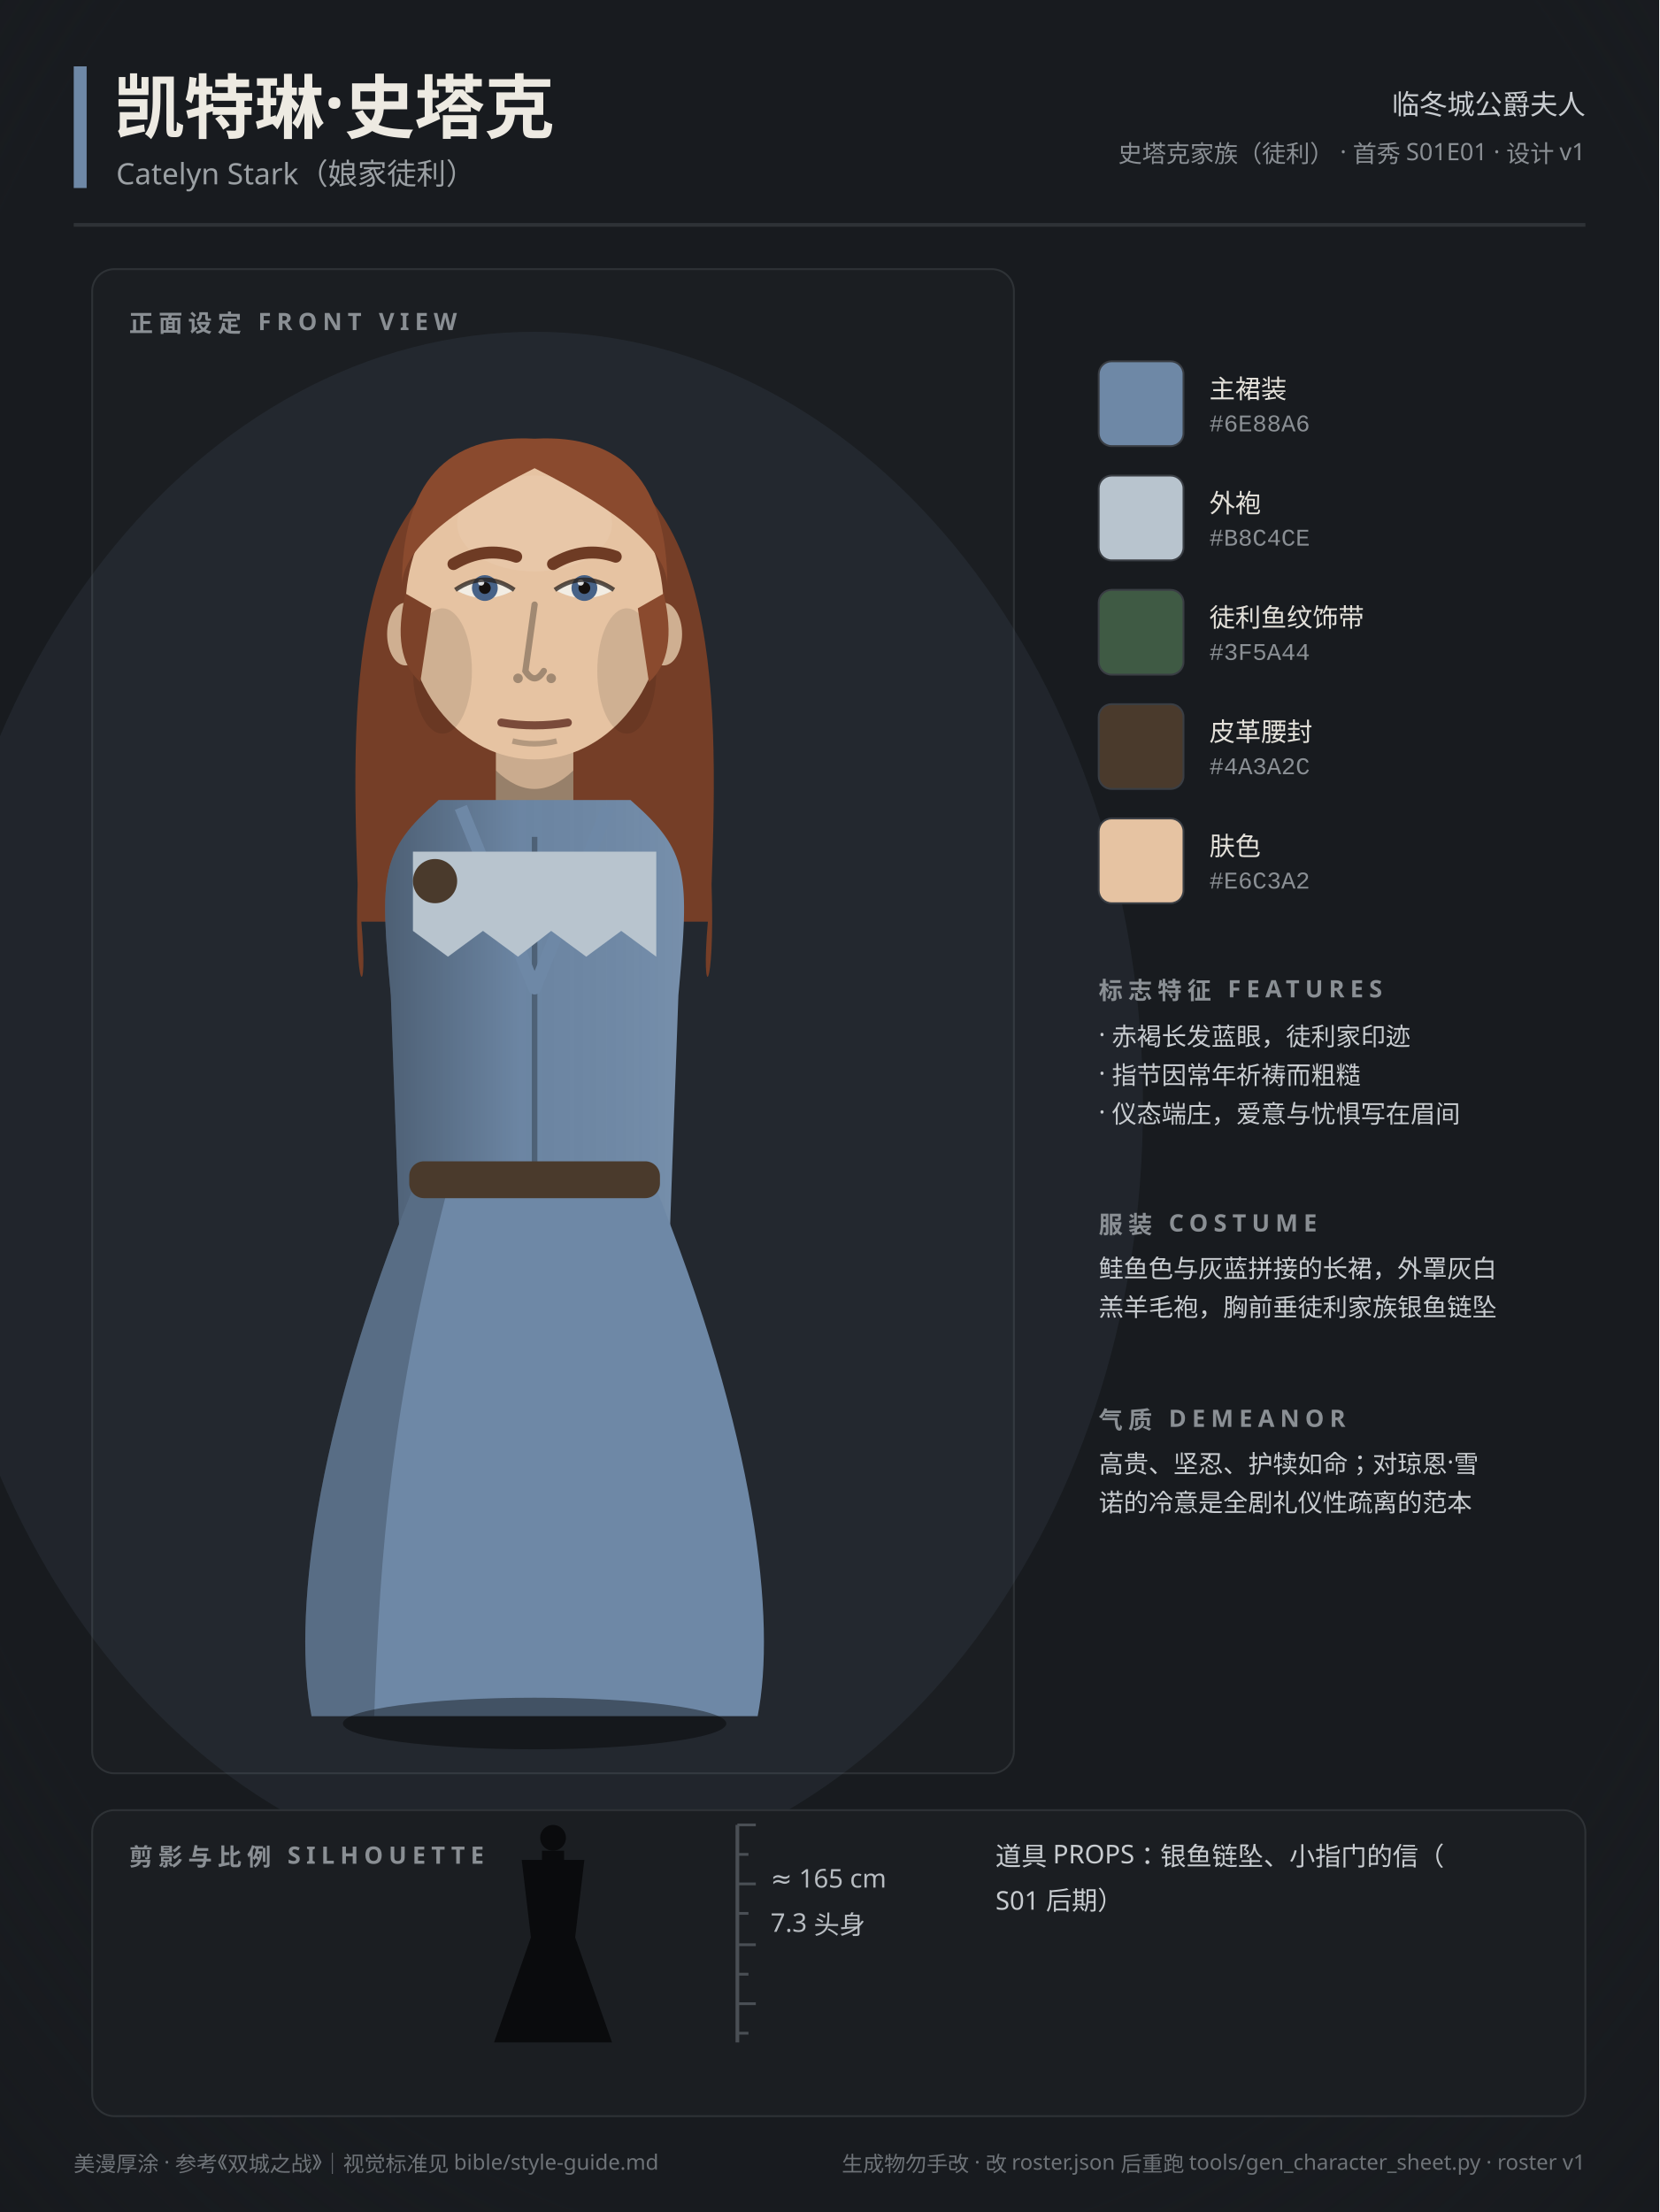
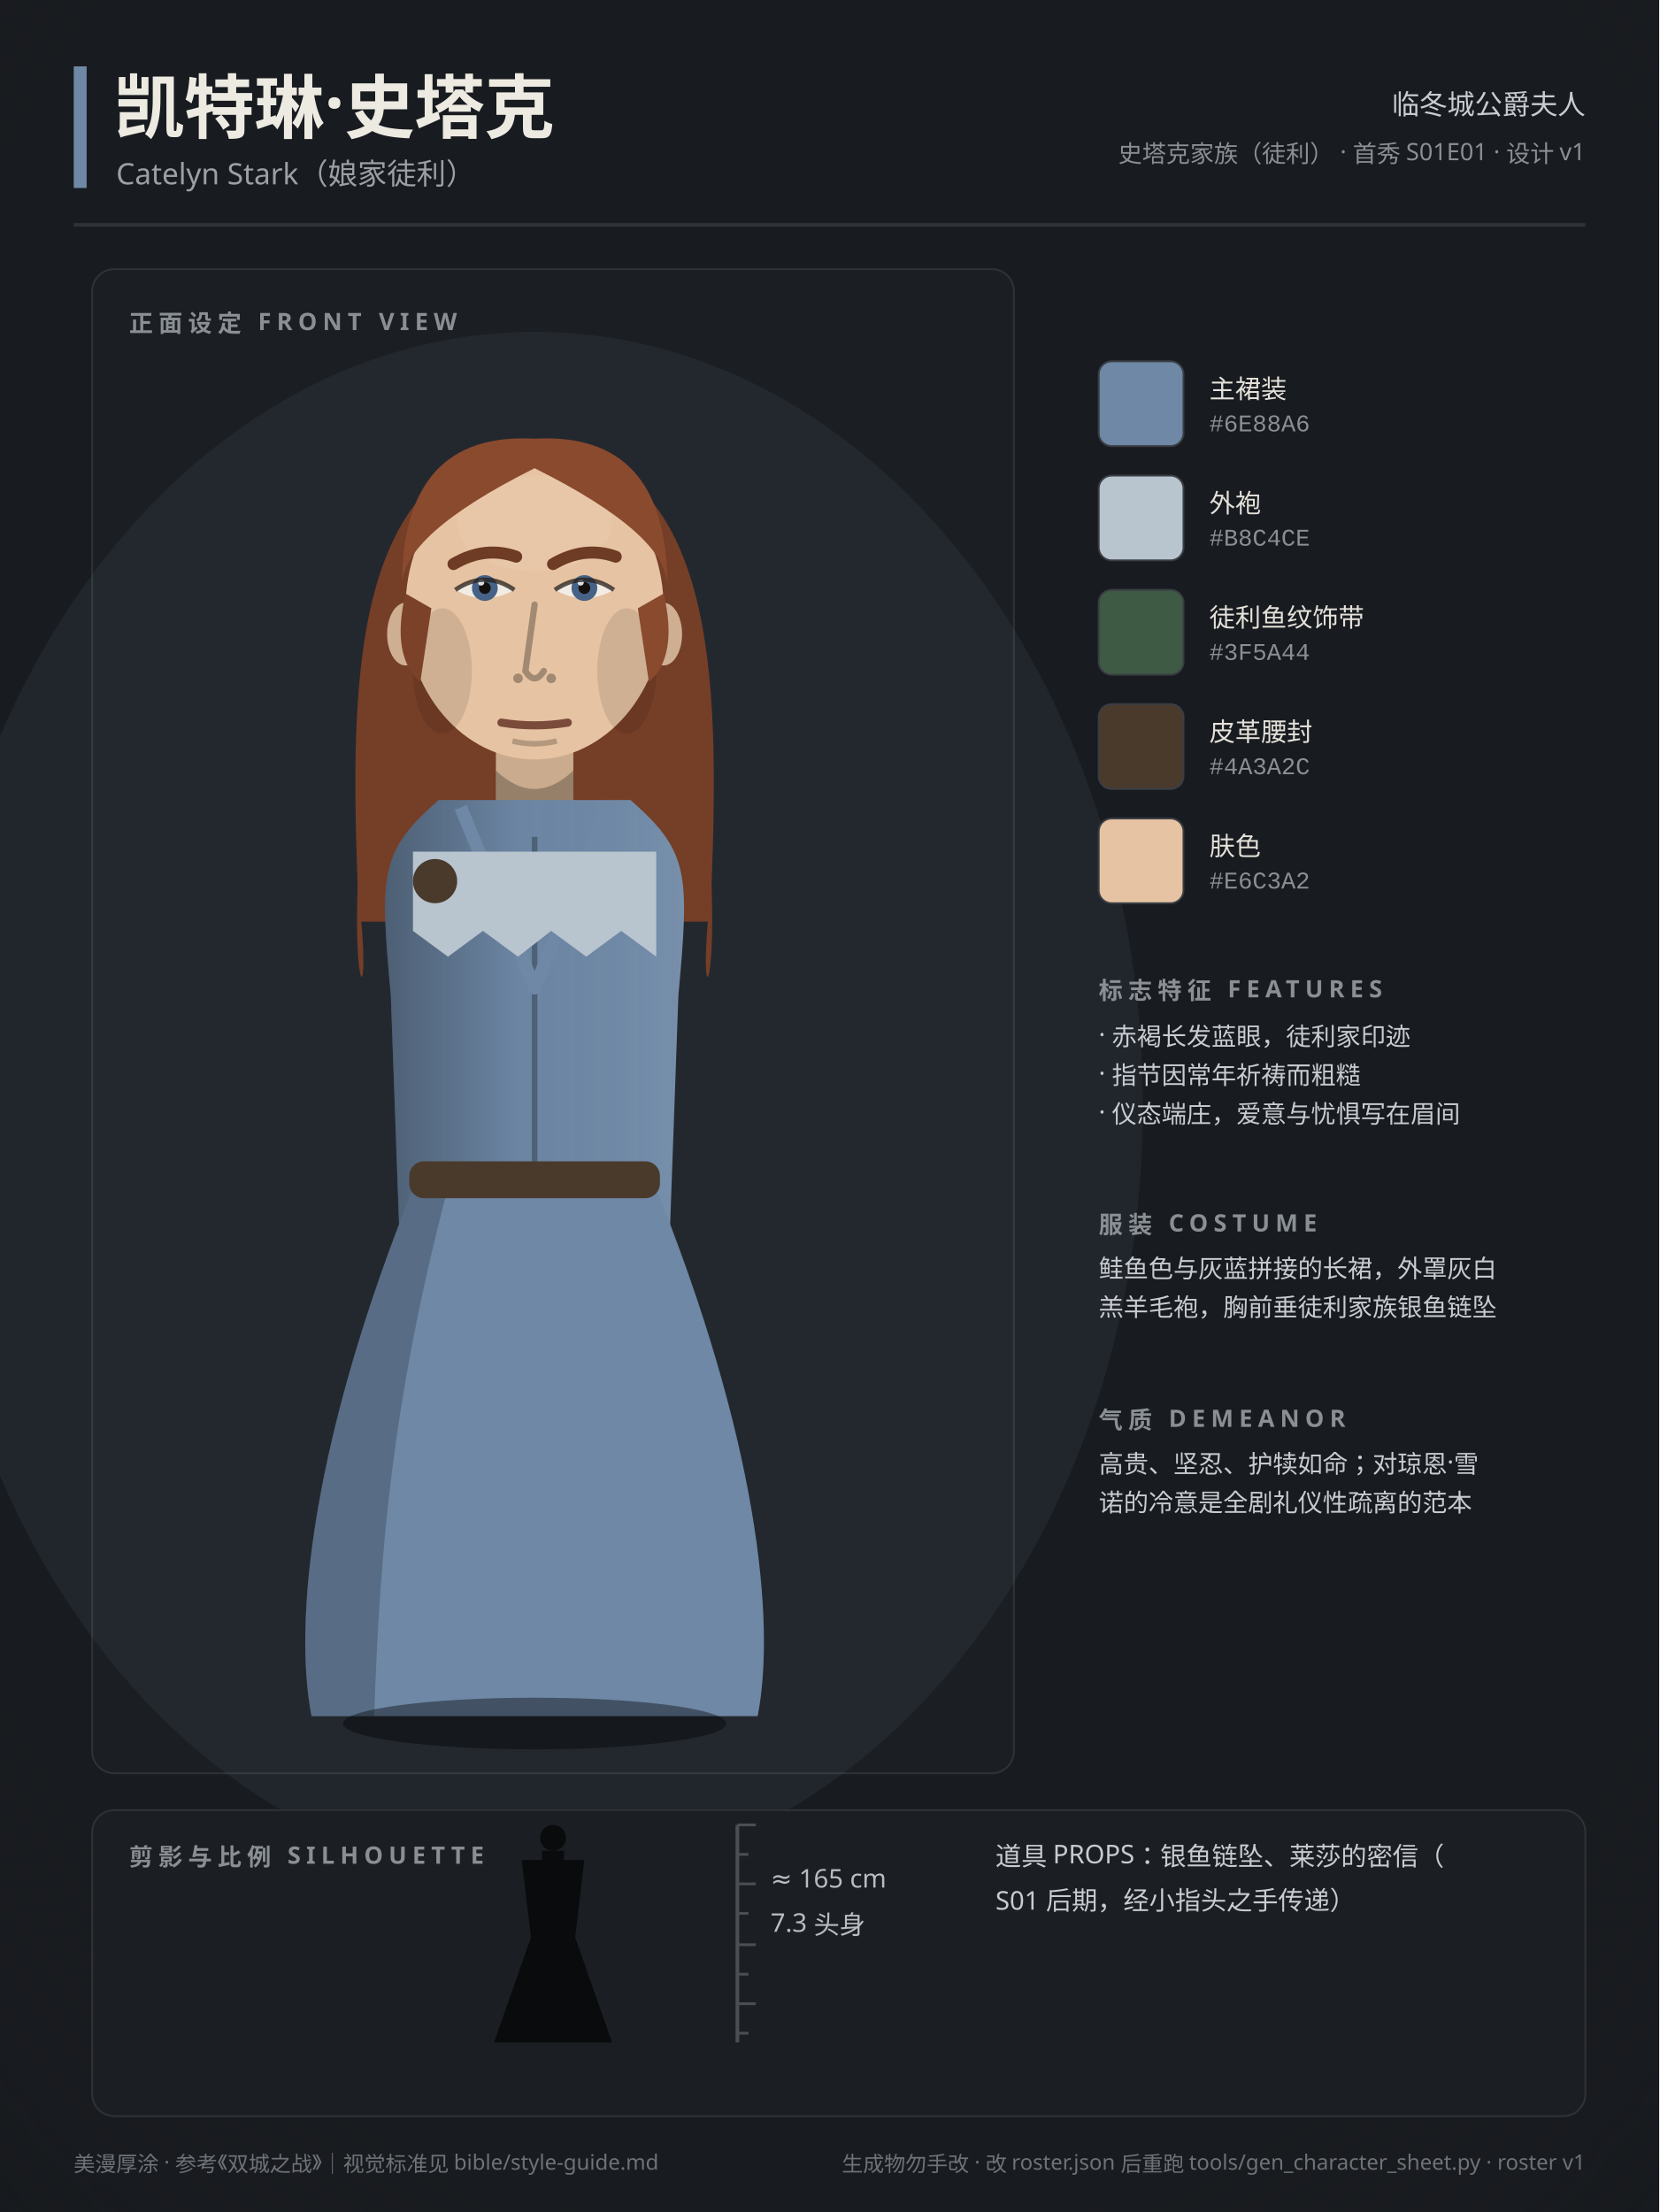
<svg xmlns="http://www.w3.org/2000/svg" width="900" height="1200" viewBox="0 0 900 1200">
  <defs>
    <linearGradient id="torsoShade" x1="0" y1="0" x2="1" y2="0">
      <stop offset="0" stop-color="#000000" stop-opacity="0.30" />
      <stop offset="0.45" stop-color="#000000" stop-opacity="0.02" />
      <stop offset="1" stop-color="#FFFFFF" stop-opacity="0.06" />
    </linearGradient>
    <radialGradient id="vignette" cx="0.5" cy="0.42" r="0.95">
      <stop offset="0.62" stop-color="#1E2126" stop-opacity="0" />
      <stop offset="1" stop-color="#0D0E10" stop-opacity="0.9" />
    </radialGradient>
  </defs>
  <rect width="900" height="1200" fill="#181B1F" />
  <rect width="900" height="1200" fill="url(#vignette)" />
  <rect x="40" y="36" width="7" height="66" fill="#6E88A6" />
  <text x="62" y="72" font-family="&quot;Segoe UI&quot;, &quot;Microsoft YaHei&quot;, &quot;PingFang SC&quot;, sans-serif" font-size="38" font-weight="bold" fill="#EDEAE2">凯特琳·史塔克</text>
  <text x="63" y="100" font-family="&quot;Segoe UI&quot;, &quot;Microsoft YaHei&quot;, &quot;PingFang SC&quot;, sans-serif" font-size="16" fill="#9BA0A4">Catelyn Stark（娘家徒利）</text>
  <text x="860" y="62" text-anchor="end" font-family="&quot;Segoe UI&quot;, &quot;Microsoft YaHei&quot;, &quot;PingFang SC&quot;, sans-serif" font-size="15" fill="#C8CCD0">临冬城公爵夫人</text>
  <text x="860" y="88" text-anchor="end" font-family="&quot;Segoe UI&quot;, &quot;Microsoft YaHei&quot;, &quot;PingFang SC&quot;, sans-serif" font-size="13" fill="#8A8F94">史塔克家族（徒利） · 首秀 S01E01 · 设计 v1</text>
  <line x1="40" y1="122" x2="860" y2="122" stroke="#2E3236" stroke-width="2" />
  <rect x="50" y="146" width="500" height="816" rx="12" fill="#1B1E22" stroke="#2E3236" />
  <text x="70" y="180" font-family="&quot;Segoe UI&quot;, &quot;Microsoft YaHei&quot;, &quot;PingFang SC&quot;, sans-serif" font-size="13" font-weight="bold" fill="#8A8F94" letter-spacing="3">正面设定 FRONT VIEW</text>
  <ellipse cx="290" cy="600" rx="330" ry="420" fill="#6E88A6" opacity="0.10" />
  <path d="M 290 240 C 190 248 190 370 194 480 C 192 540 200 545 196 500 L 384 500 C 380 545 388 540 386 480 C 390 370 390 248 290 240 Z" fill="#753E27" />
  <rect x="269" y="388" width="42" height="70" rx="12" fill="#CAAB8E" />
  <path d="M 269 418 Q 290 438 311 418 L 311 448 L 269 448 Z" fill="#000000" opacity="0.25" />
  <path d="M 238 434 C 206 462 206 474 212 540 L 226 929 L 354 929 L 368 540 C 374 474 374 462 342 434 Z" fill="#6E88A6" />
  <path d="M 238 434 C 206 462 206 474 212 540 L 226 929 L 354 929 L 368 540 C 374 474 374 462 342 434 Z" fill="url(#torsoShade)" />
  <path d="M 290 454 L 290 921" stroke="#000000" stroke-opacity="0.28" stroke-width="3" />
  <path d="M 250 438 L 290 536 L 330 438" fill="none" stroke="#6E88A6" stroke-width="7" stroke-linejoin="round" />
  <path d="M 226 640 C 169 780 159 880 169 931 L 411 931 C 421 880 411 780 354 640 Z" fill="#6E88A6" />
  <path d="M 226 640 C 169 780 159 880 169 931 L 203 931 C 206 840 213 760 242 648 Z" fill="#000000" opacity="0.20" />
  <rect x="222" y="630" width="136" height="20" rx="8" fill="#4A3A2C" />
  <polygon points="224 462 224 505 243 519 262 505 281 519 299 505 318 519 337 505 356 519 356 462" fill="#B8C4CE" />
  <circle cx="236" cy="478" r="12" fill="#4A3A2C" />
  <ellipse cx="290" cy="935" rx="104" ry="14" fill="#000000" opacity="0.4" />
  <ellipse cx="220" cy="344" rx="10" ry="17" fill="#CFAF91" />
  <ellipse cx="360" cy="344" rx="10" ry="17" fill="#CFAF91" />
  <ellipse cx="290" cy="330" rx="70" ry="82" fill="#E6C3A2" />
  <ellipse cx="240" cy="364" rx="16" ry="34" fill="#000000" opacity="0.10" />
  <ellipse cx="340" cy="364" rx="16" ry="34" fill="#000000" opacity="0.10" />
  <ellipse cx="290" cy="284" rx="42" ry="26" fill="#FFFFFF" opacity="0.07" />
  <path d="M 247 320 Q 263 309 279 320 Q 263 329 247 320 Z" fill="#F2EDE4" />
  <circle cx="263" cy="319" r="7" fill="#476287" />
  <circle cx="263" cy="319" r="3.2" fill="#14100E" />
  <circle cx="261" cy="316" r="1.7" fill="#FFFFFF" opacity="0.85" />
  <path d="M 247 320 Q 263 309 279 320" fill="none" stroke="#241E1A" stroke-width="2.4" stroke-opacity="0.75" />
  <path d="M 246 306 Q 263 296 280 302" fill="none" stroke="#6E3B24" stroke-width="6.5" stroke-linecap="round" />
  <path d="M 301 320 Q 317 309 333 320 Q 317 329 301 320 Z" fill="#F2EDE4" />
  <circle cx="317" cy="319" r="7" fill="#476287" />
  <circle cx="317" cy="319" r="3.2" fill="#14100E" />
  <circle cx="315" cy="316" r="1.7" fill="#FFFFFF" opacity="0.85" />
  <path d="M 301 320 Q 317 309 333 320" fill="none" stroke="#241E1A" stroke-width="2.4" stroke-opacity="0.75" />
  <path d="M 300 306 Q 317 296 334 302" fill="none" stroke="#6E3B24" stroke-width="6.5" stroke-linecap="round" />
  <path d="M 290 328 L 285 364 Q 290 372 295 364" fill="none" stroke="#000000" stroke-opacity="0.30" stroke-width="3.4" stroke-linecap="round" />
  <circle cx="281" cy="368" r="2.6" fill="#000000" opacity="0.30" />
  <circle cx="299" cy="368" r="2.6" fill="#000000" opacity="0.30" />
  <path d="M 272 392 Q 290 395 308 392" fill="none" stroke="#7A4A3A" stroke-width="4.4" stroke-linecap="round" />
  <path d="M 278 402 Q 290 405 302 402" fill="none" stroke="#000000" stroke-opacity="0.22" stroke-width="3" />
  <path d="M 218 318 Q 218 234 290 238 Q 362 234 362 318 Q 362 290 290 254 Q 218 290 218 318 Z" fill="#8A4A2E" />
  <path d="M 220 322 Q 212 356 228 370 L 234 330 Z" fill="#7C4229" />
  <path d="M 360 322 Q 368 356 352 370 L 346 330 Z" fill="#8A4A2E" />
  <rect x="596" y="196" width="46" height="46" rx="7" fill="#6E88A6" stroke="#3A3E44" />
  <text x="656" y="216" font-family="&quot;Segoe UI&quot;, &quot;Microsoft YaHei&quot;, &quot;PingFang SC&quot;, sans-serif" font-size="14" fill="#E4E1DA">主裙装</text>
  <text x="656" y="234" font-family="Consolas, &quot;Courier New&quot;, monospace" font-size="13" fill="#8A8F94">#6E88A6</text>
  <rect x="596" y="258" width="46" height="46" rx="7" fill="#B8C4CE" stroke="#3A3E44" />
  <text x="656" y="278" font-family="&quot;Segoe UI&quot;, &quot;Microsoft YaHei&quot;, &quot;PingFang SC&quot;, sans-serif" font-size="14" fill="#E4E1DA">外袍</text>
  <text x="656" y="296" font-family="Consolas, &quot;Courier New&quot;, monospace" font-size="13" fill="#8A8F94">#B8C4CE</text>
  <rect x="596" y="320" width="46" height="46" rx="7" fill="#3F5A44" stroke="#3A3E44" />
  <text x="656" y="340" font-family="&quot;Segoe UI&quot;, &quot;Microsoft YaHei&quot;, &quot;PingFang SC&quot;, sans-serif" font-size="14" fill="#E4E1DA">徒利鱼纹饰带</text>
  <text x="656" y="358" font-family="Consolas, &quot;Courier New&quot;, monospace" font-size="13" fill="#8A8F94">#3F5A44</text>
  <rect x="596" y="382" width="46" height="46" rx="7" fill="#4A3A2C" stroke="#3A3E44" />
  <text x="656" y="402" font-family="&quot;Segoe UI&quot;, &quot;Microsoft YaHei&quot;, &quot;PingFang SC&quot;, sans-serif" font-size="14" fill="#E4E1DA">皮革腰封</text>
  <text x="656" y="420" font-family="Consolas, &quot;Courier New&quot;, monospace" font-size="13" fill="#8A8F94">#4A3A2C</text>
  <rect x="596" y="444" width="46" height="46" rx="7" fill="#E6C3A2" stroke="#3A3E44" />
  <text x="656" y="464" font-family="&quot;Segoe UI&quot;, &quot;Microsoft YaHei&quot;, &quot;PingFang SC&quot;, sans-serif" font-size="14" fill="#E4E1DA">肤色</text>
  <text x="656" y="482" font-family="Consolas, &quot;Courier New&quot;, monospace" font-size="13" fill="#8A8F94">#E6C3A2</text>
  <text x="596" y="542" font-family="&quot;Segoe UI&quot;, &quot;Microsoft YaHei&quot;, &quot;PingFang SC&quot;, sans-serif" font-size="13" font-weight="bold" fill="#8A8F94" letter-spacing="3">标志特征 FEATURES</text>
  <text x="596" y="566" font-family="&quot;Segoe UI&quot;, &quot;Microsoft YaHei&quot;, &quot;PingFang SC&quot;, sans-serif" font-size="13.5" fill="#C8CCD0">· 赤褐长发蓝眼，徒利家印迹</text>
  <text x="596" y="587" font-family="&quot;Segoe UI&quot;, &quot;Microsoft YaHei&quot;, &quot;PingFang SC&quot;, sans-serif" font-size="13.5" fill="#C8CCD0">· 指节因常年祈祷而粗糙</text>
  <text x="596" y="608" font-family="&quot;Segoe UI&quot;, &quot;Microsoft YaHei&quot;, &quot;PingFang SC&quot;, sans-serif" font-size="13.5" fill="#C8CCD0">· 仪态端庄，爱意与忧惧写在眉间</text>
  <text x="596" y="669" font-family="&quot;Segoe UI&quot;, &quot;Microsoft YaHei&quot;, &quot;PingFang SC&quot;, sans-serif" font-size="13" font-weight="bold" fill="#8A8F94" letter-spacing="3">服装 COSTUME</text>
  <text x="596" y="693" font-family="&quot;Segoe UI&quot;, &quot;Microsoft YaHei&quot;, &quot;PingFang SC&quot;, sans-serif" font-size="13.5" fill="#C8CCD0">鲑鱼色与灰蓝拼接的长裙，外罩灰白</text>
  <text x="596" y="714" font-family="&quot;Segoe UI&quot;, &quot;Microsoft YaHei&quot;, &quot;PingFang SC&quot;, sans-serif" font-size="13.5" fill="#C8CCD0">羔羊毛袍，胸前垂徒利家族银鱼链坠</text>
  <text x="596" y="775" font-family="&quot;Segoe UI&quot;, &quot;Microsoft YaHei&quot;, &quot;PingFang SC&quot;, sans-serif" font-size="13" font-weight="bold" fill="#8A8F94" letter-spacing="3">气质 DEMEANOR</text>
  <text x="596" y="799" font-family="&quot;Segoe UI&quot;, &quot;Microsoft YaHei&quot;, &quot;PingFang SC&quot;, sans-serif" font-size="13.5" fill="#C8CCD0">高贵、坚忍、护犊如命；对琼恩·雪</text>
  <text x="596" y="820" font-family="&quot;Segoe UI&quot;, &quot;Microsoft YaHei&quot;, &quot;PingFang SC&quot;, sans-serif" font-size="13.5" fill="#C8CCD0">诺的冷意是全剧礼仪性疏离的范本</text>
  <rect x="50" y="982" width="810" height="166" rx="12" fill="#1B1E22" stroke="#2E3236" />
  <text x="70" y="1012" font-family="&quot;Segoe UI&quot;, &quot;Microsoft YaHei&quot;, &quot;PingFang SC&quot;, sans-serif" font-size="13" font-weight="bold" fill="#8A8F94" letter-spacing="3">剪影与比例 SILHOUETTE</text>
  <circle cx="300" cy="997" r="7" fill="#0A0B0D" />
  <rect x="294" y="1004" width="12" height="6" fill="#0A0B0D" />
  <path d="M 283 1009 L 288 1051 L 268 1108 L 332 1108 L 312 1051 L 317 1009 Z" fill="#0A0B0D" />
  <line x1="400" y1="990" x2="400" y2="1108" stroke="#4A4F55" stroke-width="2" />
  <line x1="400" y1="990" x2="410" y2="990" stroke="#4A4F55" stroke-width="1.5" />
  <line x1="400" y1="1006" x2="406" y2="1006" stroke="#4A4F55" stroke-width="1.5" />
  <line x1="400" y1="1022" x2="410" y2="1022" stroke="#4A4F55" stroke-width="1.5" />
  <line x1="400" y1="1038" x2="406" y2="1038" stroke="#4A4F55" stroke-width="1.5" />
  <line x1="400" y1="1055" x2="410" y2="1055" stroke="#4A4F55" stroke-width="1.5" />
  <line x1="400" y1="1071" x2="406" y2="1071" stroke="#4A4F55" stroke-width="1.5" />
  <line x1="400" y1="1087" x2="410" y2="1087" stroke="#4A4F55" stroke-width="1.5" />
  <line x1="400" y1="1103" x2="406" y2="1103" stroke="#4A4F55" stroke-width="1.5" />
  <text x="418" y="1024" font-family="&quot;Segoe UI&quot;, &quot;Microsoft YaHei&quot;, &quot;PingFang SC&quot;, sans-serif" font-size="14" fill="#B8BDC2">≈ 165 cm</text>
  <text x="418" y="1048" font-family="&quot;Segoe UI&quot;, &quot;Microsoft YaHei&quot;, &quot;PingFang SC&quot;, sans-serif" font-size="14" fill="#B8BDC2">7.3 头身</text>
-   <text x="540" y="1012" font-family="&quot;Segoe UI&quot;, &quot;Microsoft YaHei&quot;, &quot;PingFang SC&quot;, sans-serif" font-size="14" fill="#C8CCD0">道具 PROPS：银鱼链坠、小指门的信（</text>
-   <text x="540" y="1036" font-family="&quot;Segoe UI&quot;, &quot;Microsoft YaHei&quot;, &quot;PingFang SC&quot;, sans-serif" font-size="14" fill="#C8CCD0">S01 后期）</text>
+   <text x="540" y="1012" font-family="&quot;Segoe UI&quot;, &quot;Microsoft YaHei&quot;, &quot;PingFang SC&quot;, sans-serif" font-size="14" fill="#C8CCD0">道具 PROPS：银鱼链坠、莱莎的密信（</text>
+   <text x="540" y="1036" font-family="&quot;Segoe UI&quot;, &quot;Microsoft YaHei&quot;, &quot;PingFang SC&quot;, sans-serif" font-size="14" fill="#C8CCD0">S01 后期，经小指头之手传递）</text>
  <text x="40" y="1178" font-family="&quot;Segoe UI&quot;, &quot;Microsoft YaHei&quot;, &quot;PingFang SC&quot;, sans-serif" font-size="11.5" fill="#6E7378">美漫厚涂 · 参考《双城之战》｜视觉标准见 bible/style-guide.md</text>
  <text x="860" y="1178" text-anchor="end" font-family="&quot;Segoe UI&quot;, &quot;Microsoft YaHei&quot;, &quot;PingFang SC&quot;, sans-serif" font-size="11.5" fill="#6E7378">生成物勿手改 · 改 roster.json 后重跑 tools/gen_character_sheet.py · roster v1</text>
</svg>
